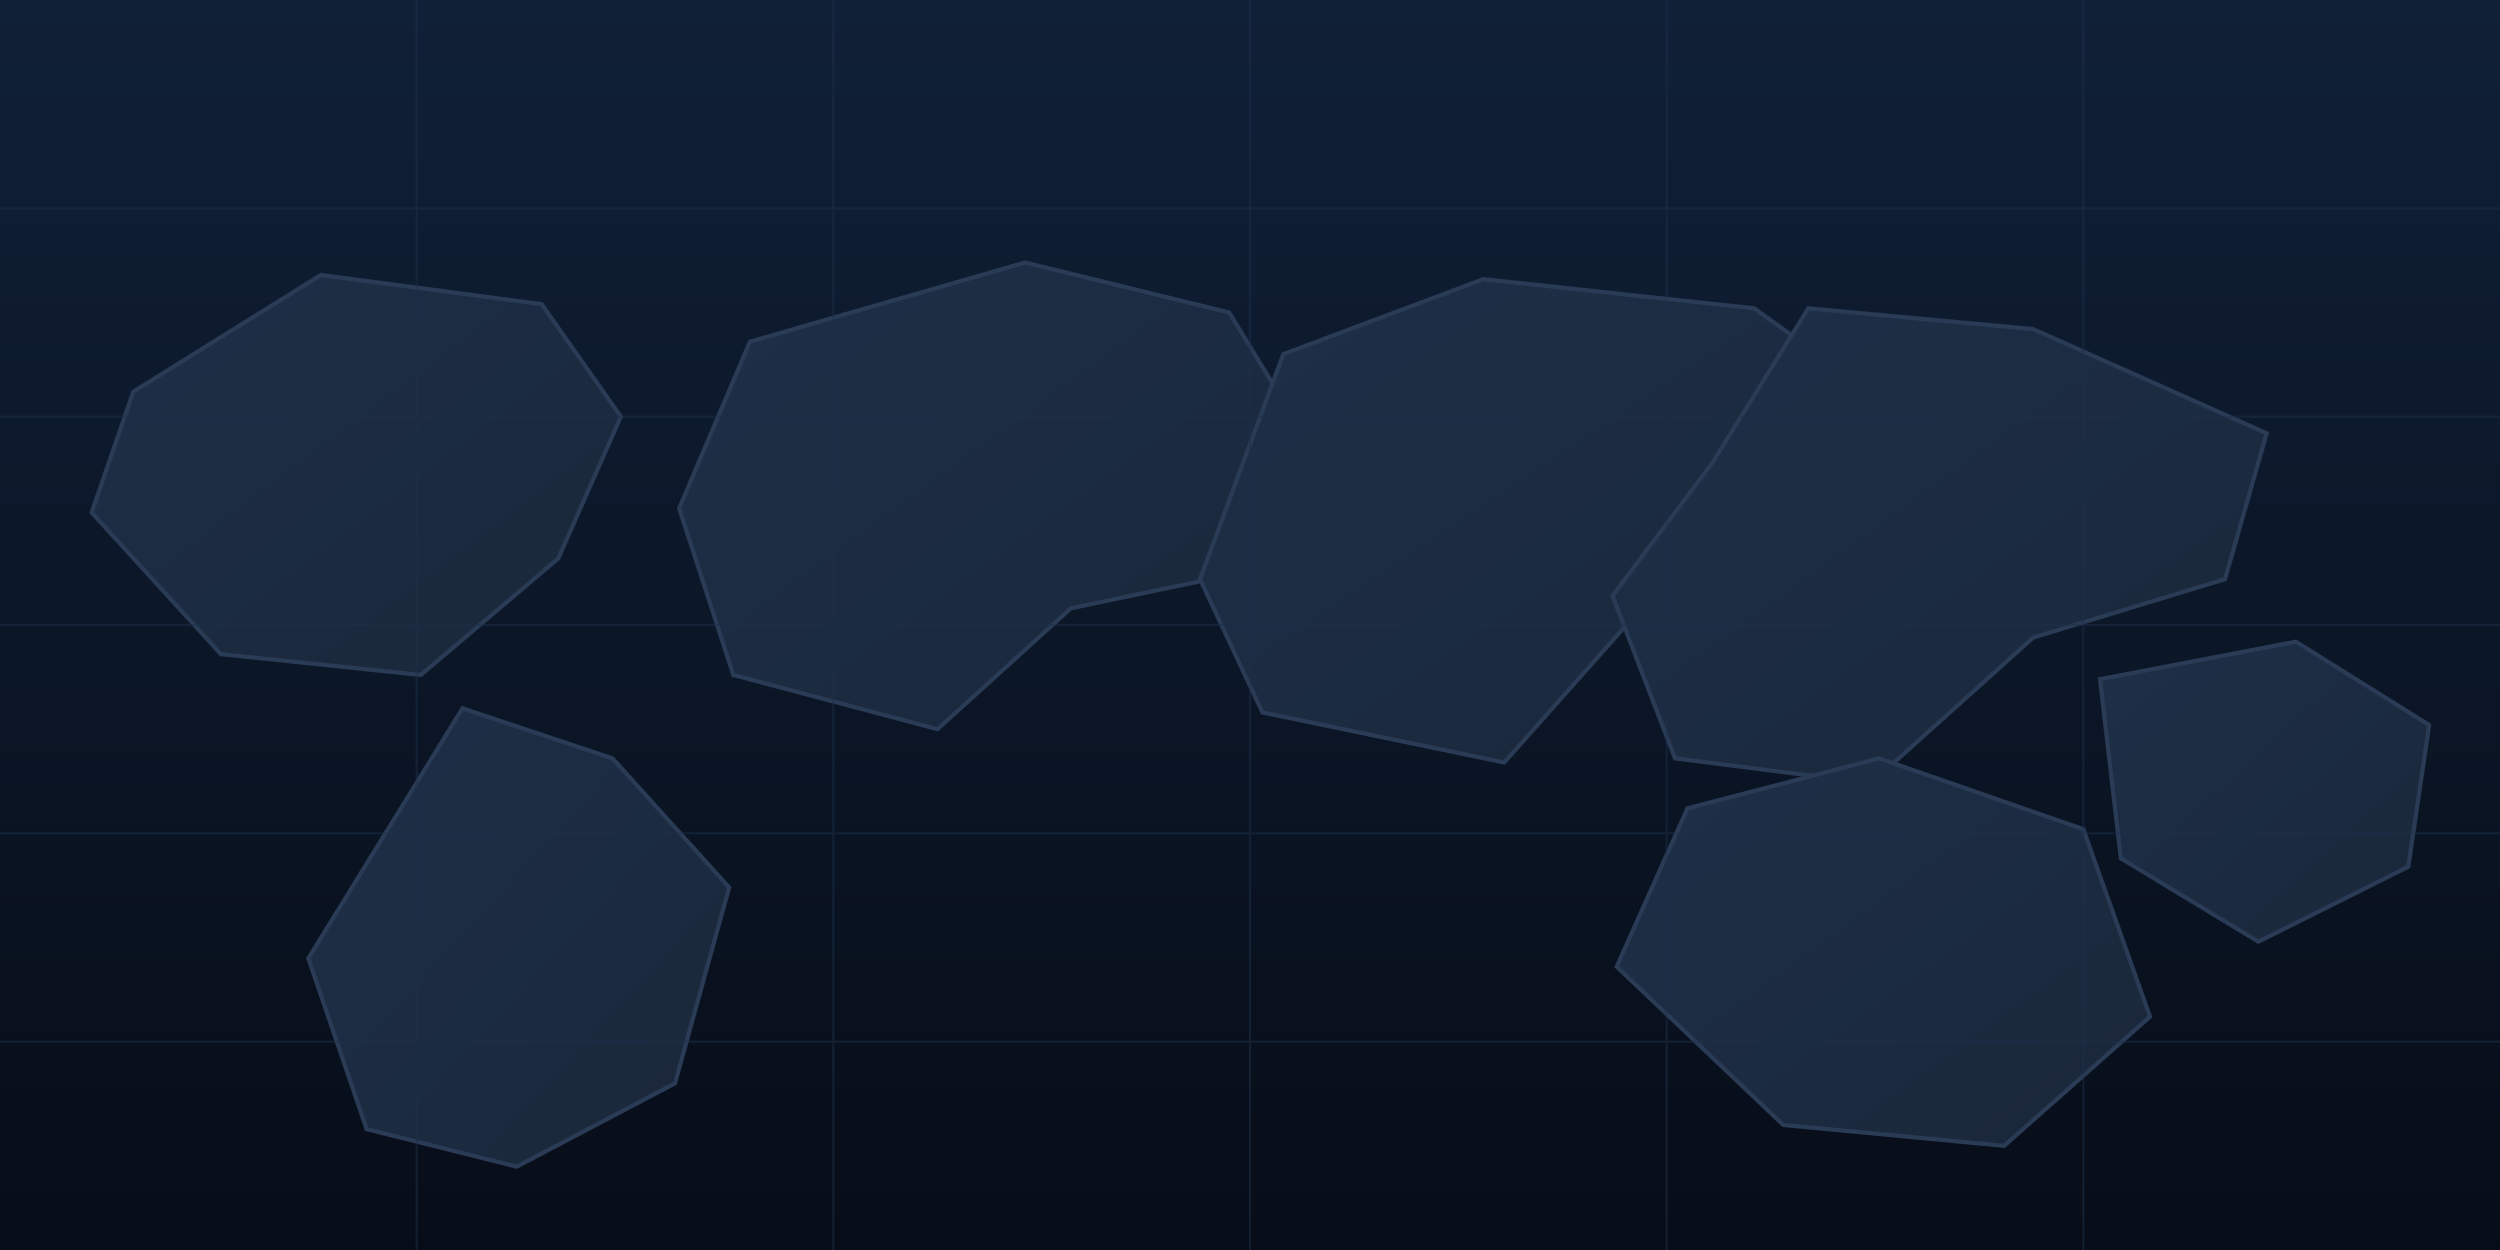
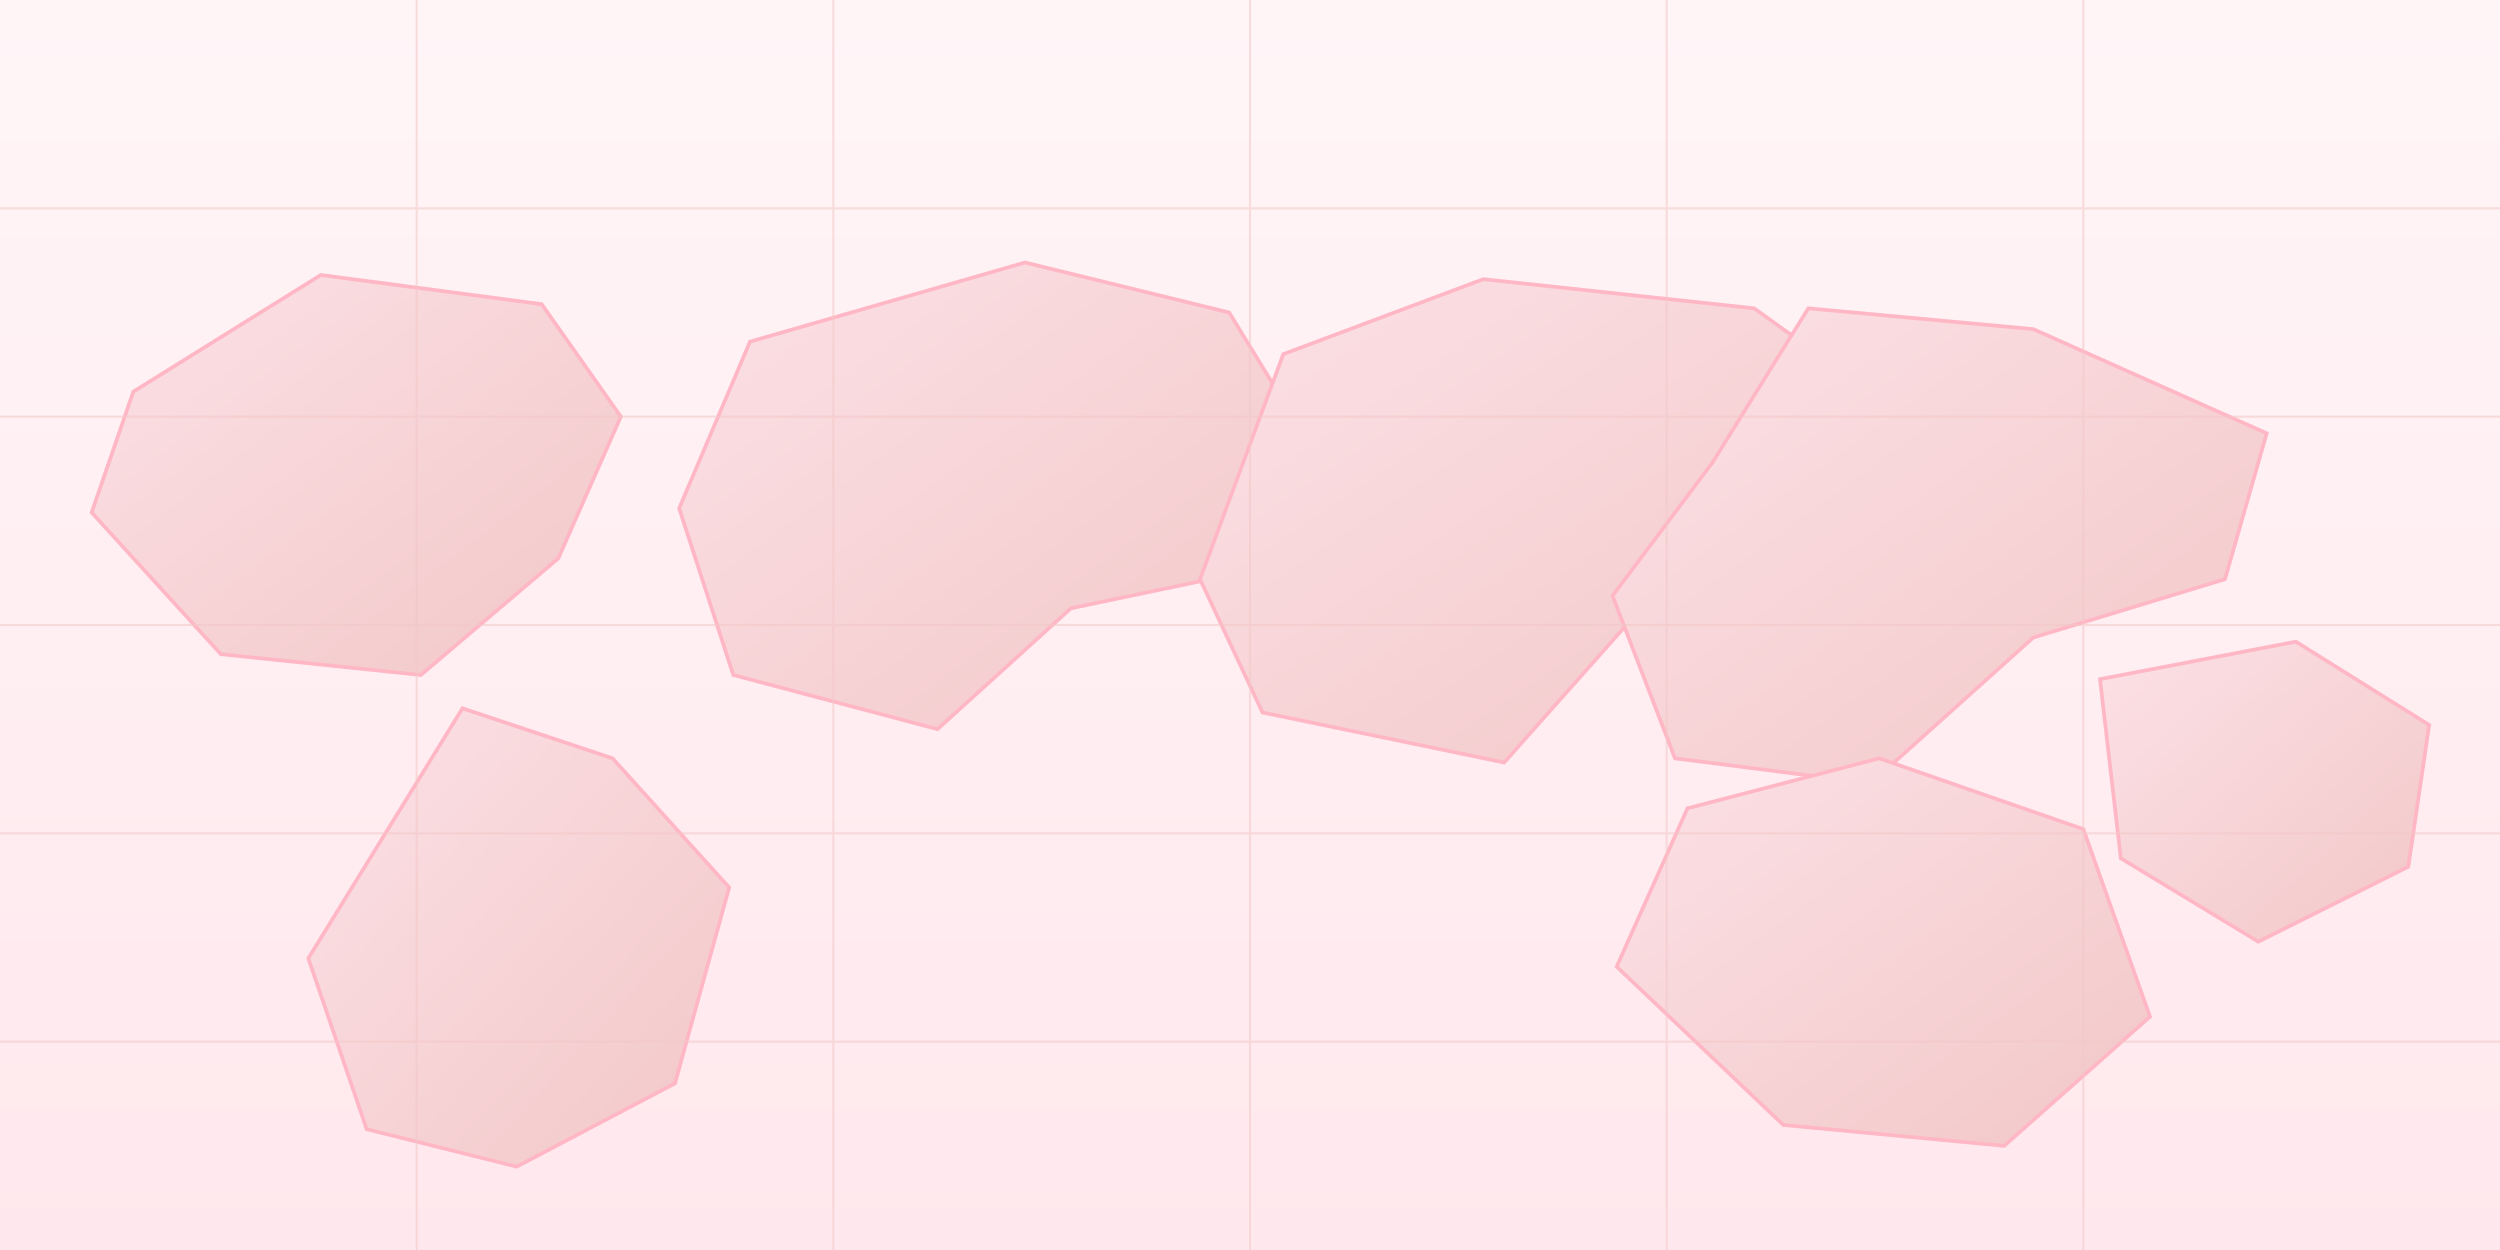
- <svg xmlns="http://www.w3.org/2000/svg" width="1200" height="600" viewBox="0 0 1200 600" role="img" aria-label="Abstract world map">
+ <svg xmlns="http://www.w3.org/2000/svg" width="1200" height="600" viewBox="0 0 1200 600" role="img" aria-label="Abstract world map in Cherry Blossom theme">
  <defs>
    <linearGradient id="ocean" x1="0" y1="0" x2="0" y2="1">
-       <stop offset="0%" stop-color="#102037" />
-       <stop offset="100%" stop-color="#070d18" />
+       <stop offset="0%" stop-color="#FFF5F7" />
+       <stop offset="100%" stop-color="#FFE8ED" />
    </linearGradient>
    <linearGradient id="land" x1="0" y1="0" x2="1" y2="1">
-       <stop offset="0%" stop-color="#1d2f48" />
-       <stop offset="100%" stop-color="#1a2739" />
+       <stop offset="0%" stop-color="#FCE1E6" />
+       <stop offset="100%" stop-color="#F2C7C7" />
    </linearGradient>
  </defs>
  <rect width="1200" height="600" fill="url(#ocean)" />
-   <g fill="url(#land)" stroke="#2a3b56" stroke-width="2">
+   <g fill="url(#land)" stroke="#FFB7C5" stroke-width="1.8">
    <path d="M64 188l90-56 106 14 38 54-30 68-66 56-96-10-62-68z" />
    <path d="M222 340l72 24 56 62-26 94-76 40-72-18-28-82z" />
    <path d="M360 164l132-38 98 24 44 72-34 52-86 18-64 58-98-26-26-80z" />
    <path d="M616 170l96-36 130 14 78 56-34 70-100 20-64 72-116-24-30-64z" />
    <path d="M868 148l108 10 112 50-20 70-92 28-78 70-94-12-30-78 48-64z" />
    <path d="M810 388l92-24 98 34 32 90-70 62-106-10-80-76z" />
    <path d="M1008 326l94-18 64 40-10 68-72 36-66-40z" />
  </g>
-   <g stroke="#1b3048" stroke-width="1" opacity="0.5">
+   <g stroke="#F2C7C7" stroke-width="1" opacity="0.55">
    <path d="M0 100h1200" />
    <path d="M0 200h1200" />
    <path d="M0 300h1200" />
    <path d="M0 400h1200" />
    <path d="M0 500h1200" />
    <path d="M200 0v600" />
    <path d="M400 0v600" />
    <path d="M600 0v600" />
    <path d="M800 0v600" />
    <path d="M1000 0v600" />
  </g>
</svg>
